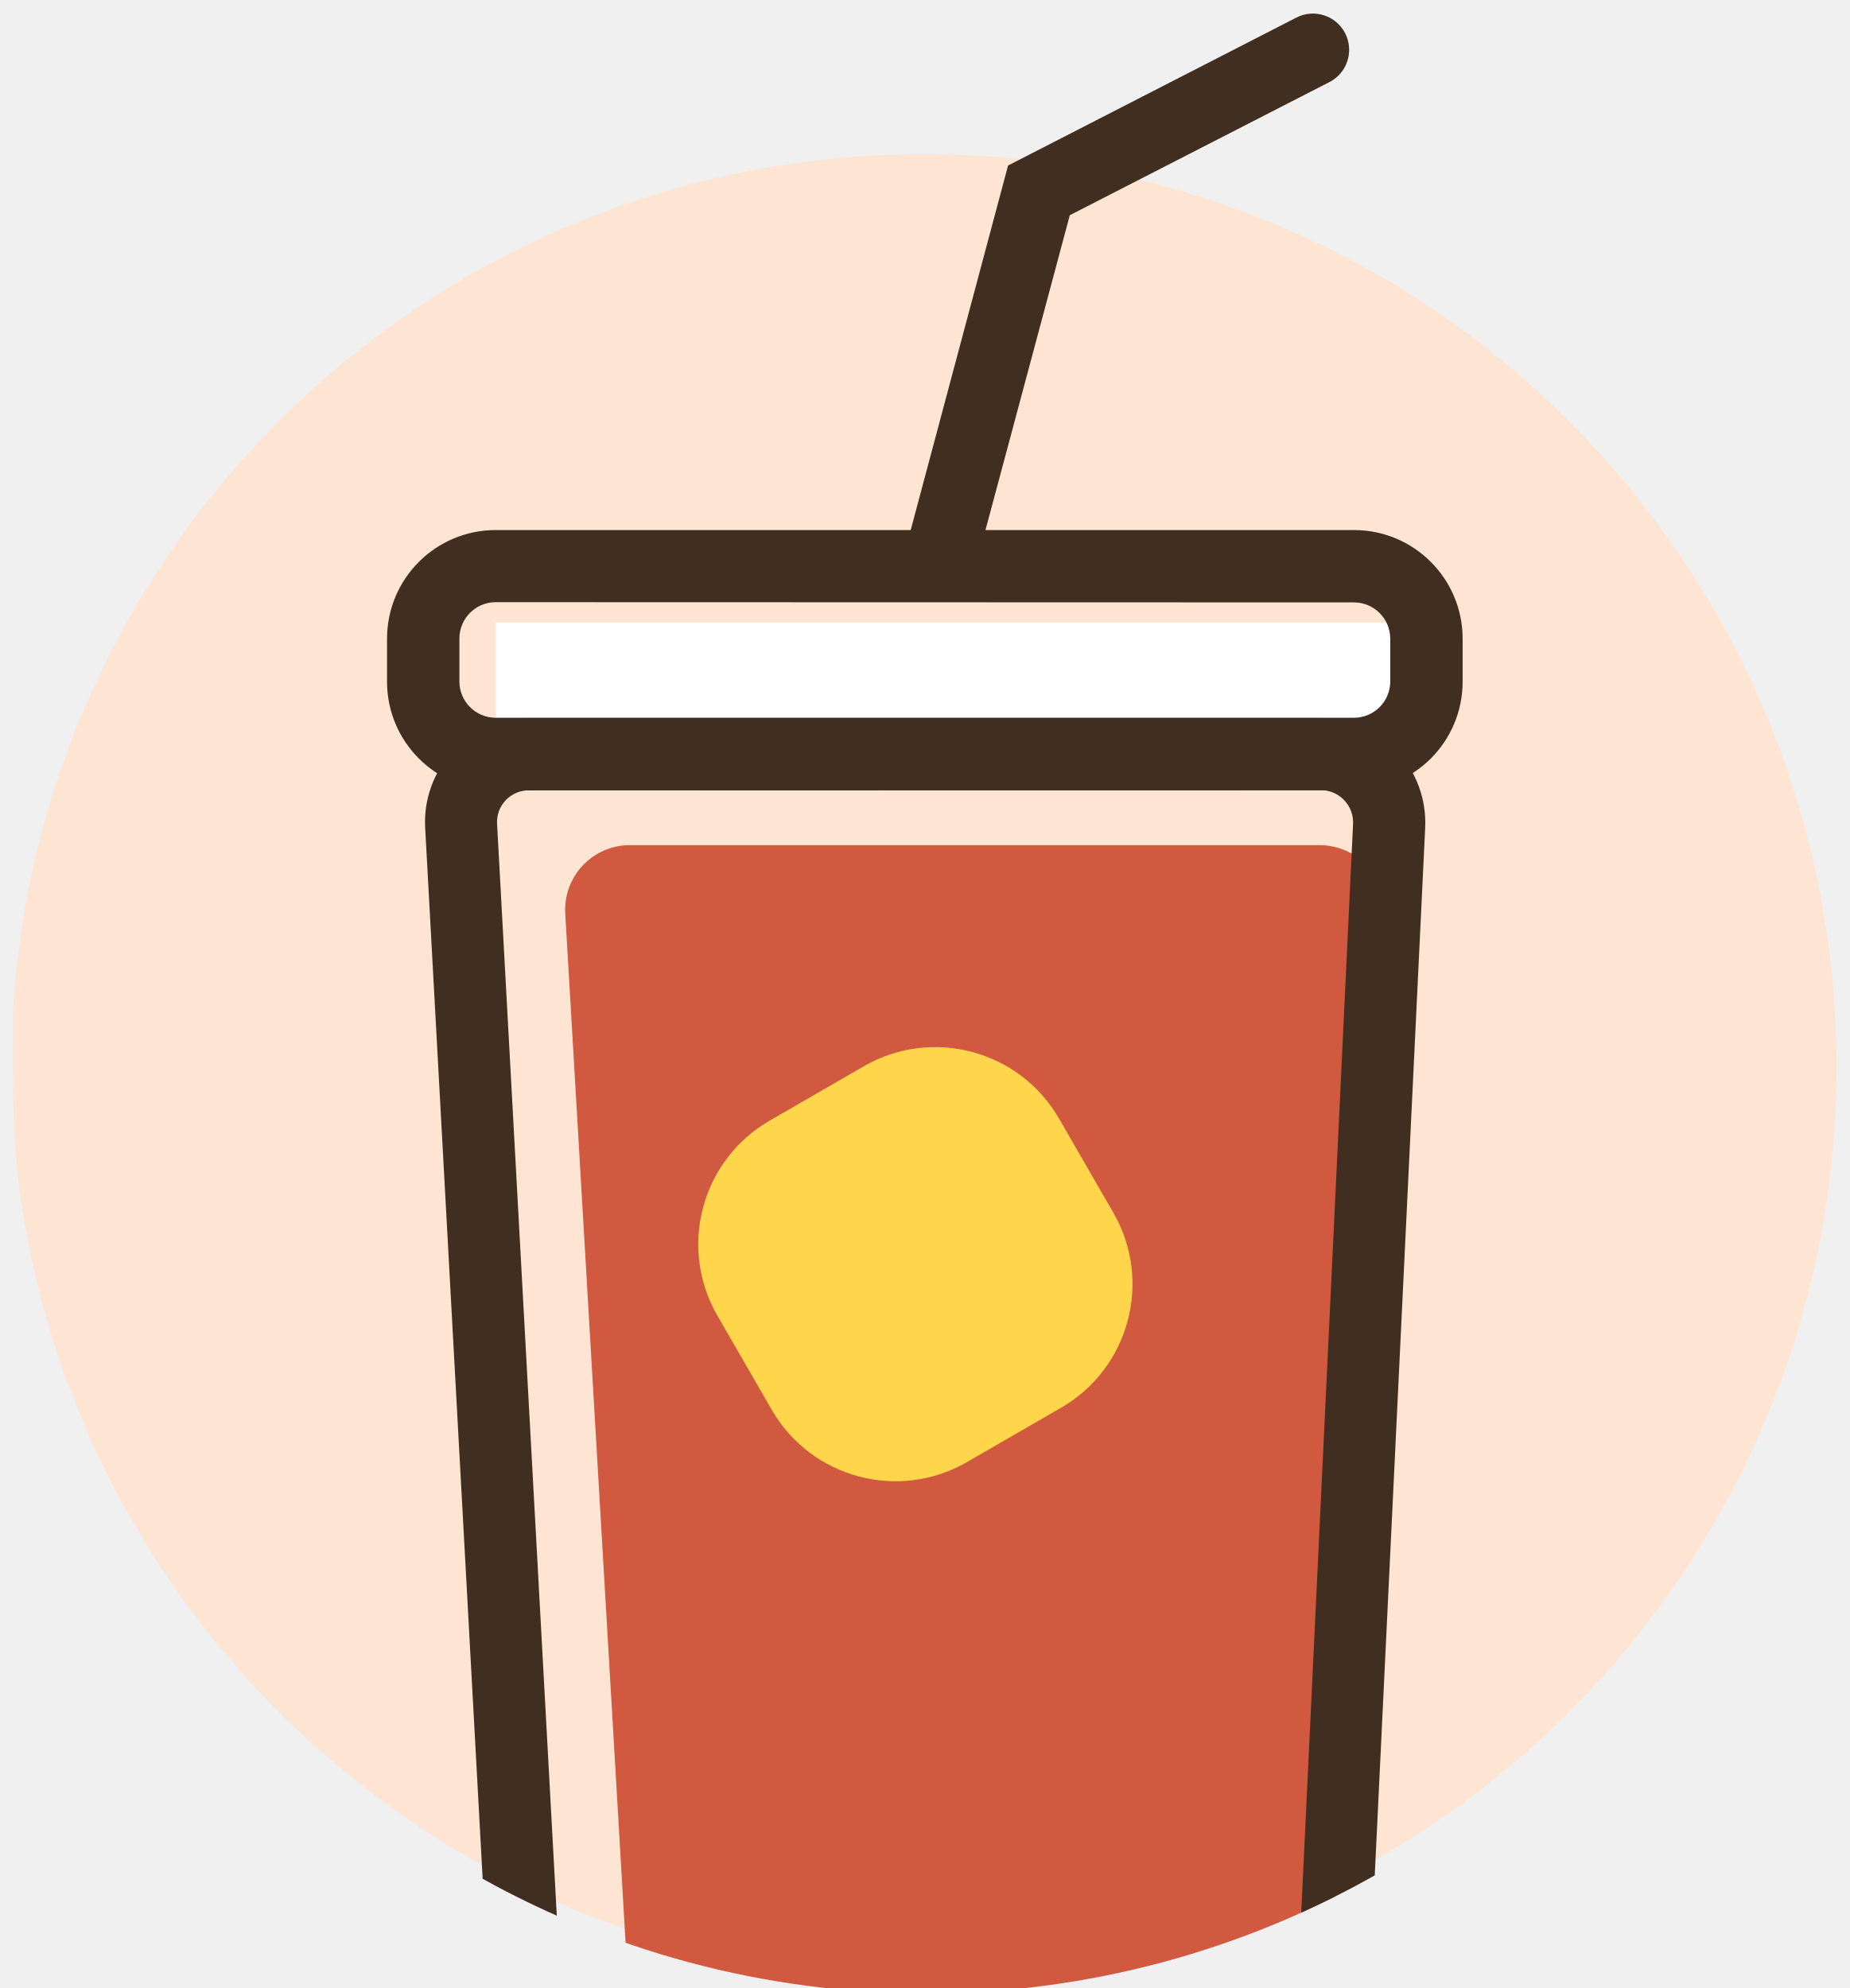
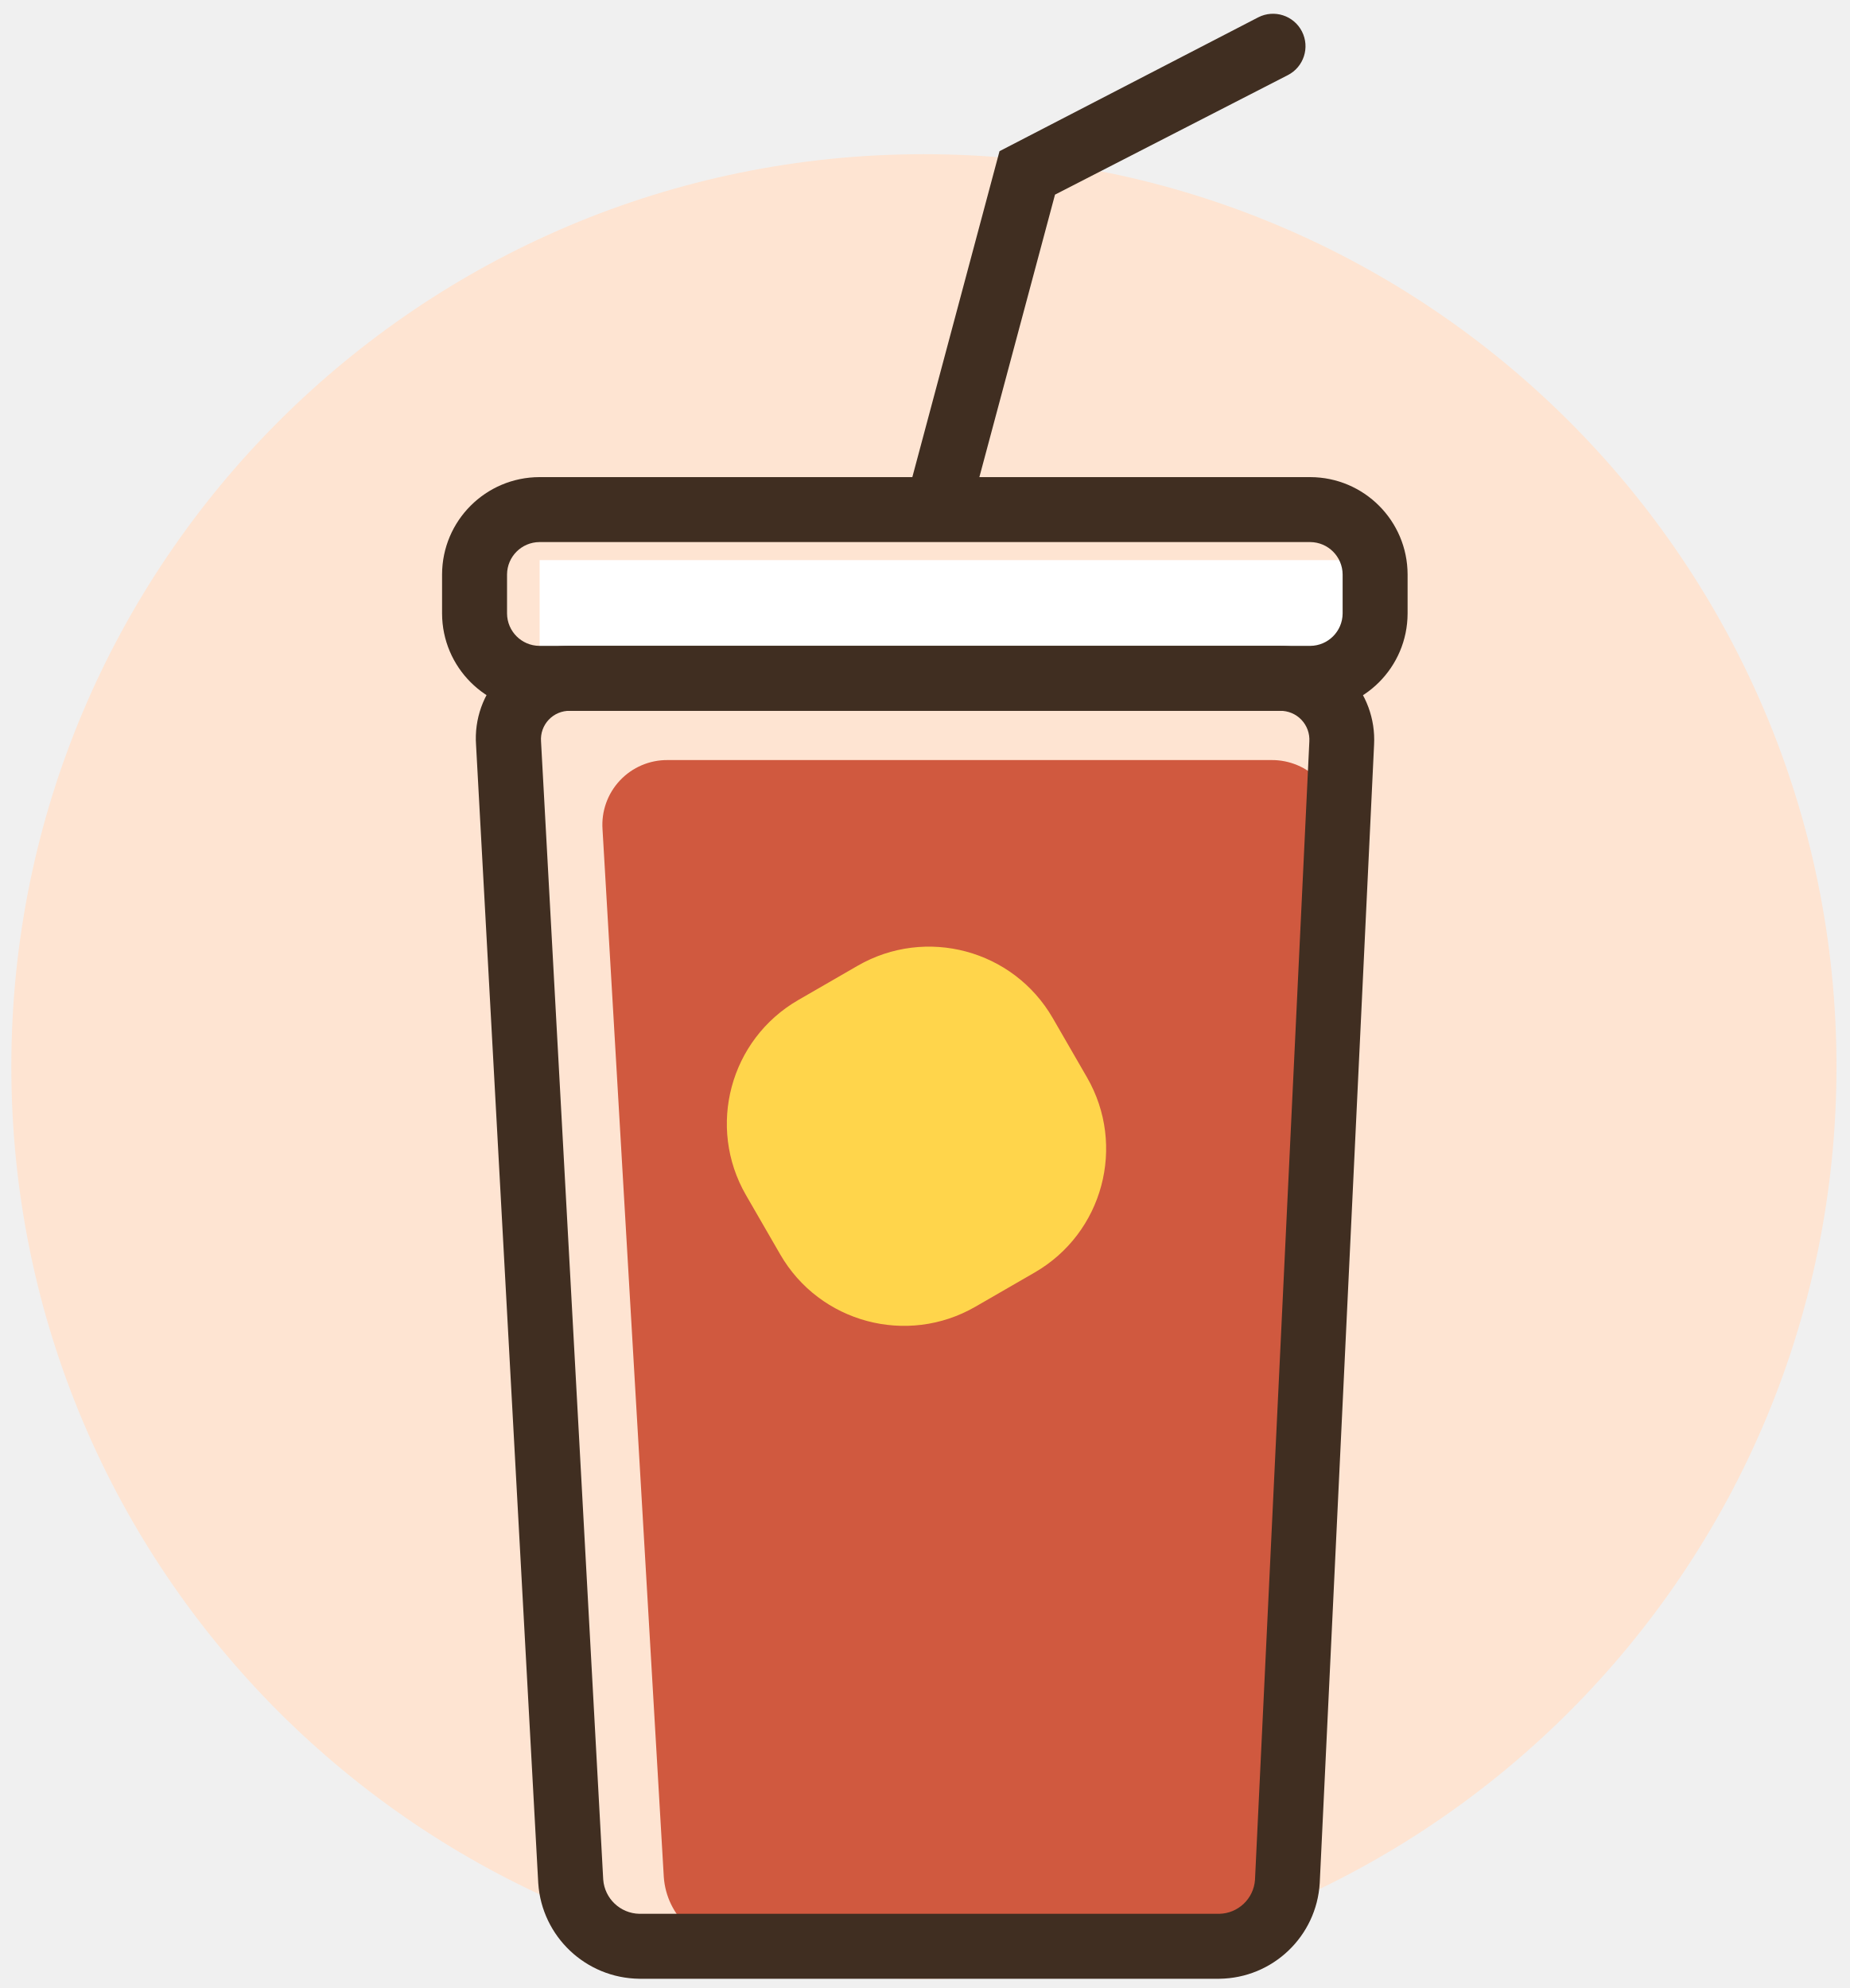
<svg xmlns="http://www.w3.org/2000/svg" id="Layer_1" data-name="Layer 1" viewBox="0 0 80 86">
-   <defs>
-     <clipPath id="clip-path">
-       <path d="M79.51-14.76H.49S.57,44.79.57,46.14a39.47,39.47,0,1,0,78.93,0Z" fill="none" />
-     </clipPath>
-   </defs>
-   <g clip-path="url(#clip-path)">
-     <circle cx="39.96" cy="46.14" r="39.47" fill="#fee4d2" />
-     <rect x="21.44" y="26.93" width="39.7" height="5.7" fill="#fff" />
-     <path d="M59.89,39.56a2.83,2.83,0,0,0-2.85-3H27.27a2.8,2.8,0,0,0-2.82,3l3,51.17a3.23,3.23,0,0,0,3.18,3H54.13a3.2,3.2,0,0,0,3.15-3Z" fill="#d0593f" />
-     <path d="M58.57,34.19H21.43a4.7,4.7,0,0,1-4.69-4.69V27.62a4.7,4.7,0,0,1,4.69-4.69H58.57a4.7,4.7,0,0,1,4.69,4.69v1.88A4.7,4.7,0,0,1,58.57,34.19ZM21.43,26.05a1.57,1.57,0,0,0-1.56,1.56v1.88a1.57,1.57,0,0,0,1.56,1.56H58.57a1.57,1.57,0,0,0,1.56-1.56V27.62a1.57,1.57,0,0,0-1.56-1.56Z" fill="#402e21" />
-     <path d="M54.19,95.28H26.25a4.93,4.93,0,0,1-4.86-4.6l-3-54.85a4.5,4.5,0,0,1,4.52-4.77H57.1a4.53,4.53,0,0,1,4.54,4.76L59,90.67A4.9,4.9,0,0,1,54.19,95.28ZM22.9,34.19a1.37,1.37,0,0,0-1.4,1.47l3,54.85a1.78,1.78,0,0,0,1.74,1.65H54.19a1.76,1.76,0,0,0,1.72-1.64l2.61-54.85a1.4,1.4,0,0,0-1.42-1.49Z" fill="#402e21" />
-     <path d="M40.88,25a1.59,1.59,0,0,1-.41-.05A1.56,1.56,0,0,1,39.37,23L43.6,7.16,56.07.76A1.56,1.56,0,0,1,57.5,3.55L46.27,9.31,42.39,23.8A1.57,1.57,0,0,1,40.88,25Z" fill="#402e21" />
-     <rect x="31.06" y="46.16" width="17.06" height="17.06" rx="6.18" ry="6.18" transform="translate(-22.04 27.12) rotate(-30)" fill="#ffd54b" />
-   </g>
+   <circle cx="39.96" cy="46.14" r="39.47" fill="#fee4d2" />
+   <rect x="23.34" y="24.23" width="35.64" height="5.11" fill="#fff" />
+   <path d="M57.84,35.88a2.83,2.83,0,0,0-2.85-3H28.88a2.8,2.8,0,0,0-2.82,3L28.71,81.2a3.23,3.23,0,0,0,3.18,3H52.38a3.2,3.2,0,0,0,3.15-3Z" fill="#d0593f" />
+   <path d="M56.67,30.75H23.33a4.22,4.22,0,0,1-4.21-4.21V24.85a4.22,4.22,0,0,1,4.21-4.21H56.67a4.22,4.22,0,0,1,4.21,4.21v1.69A4.22,4.22,0,0,1,56.67,30.75Zm-33.34-7.3a1.41,1.41,0,0,0-1.4,1.4v1.69a1.41,1.41,0,0,0,1.4,1.4H56.67a1.41,1.41,0,0,0,1.4-1.4V24.85a1.41,1.41,0,0,0-1.4-1.4Z" fill="#402e21" />
+   <path d="M52.74,85.6H27.65a4.43,4.43,0,0,1-4.37-4.13L20.59,32.23a4,4,0,0,1,4.06-4.29h30.7a4.06,4.06,0,0,1,4.08,4.28L57.08,81.46A4.4,4.4,0,0,1,52.74,85.6ZM24.65,30.75a1.23,1.23,0,0,0-1.25,1.32l2.69,49.24a1.6,1.6,0,0,0,1.56,1.48H52.74a1.58,1.58,0,0,0,1.54-1.47l2.35-49.24a1.25,1.25,0,0,0-1.27-1.33Z" fill="#402e21" />
+   <path d="M40.79,22.47a1.43,1.43,0,0,1-.36,0,1.4,1.4,0,0,1-1-1.72l3.8-14.21L54.42.75a1.4,1.4,0,0,1,1.28,2.5L45.63,8.42l-3.48,13A1.41,1.41,0,0,1,40.79,22.47Z" fill="#402e21" />
+   <rect x="31.98" y="41.5" width="15.32" height="15.32" rx="6.18" ry="6.18" transform="translate(-19.27 26.4) rotate(-30)" fill="#ffd54b" />
</svg>
